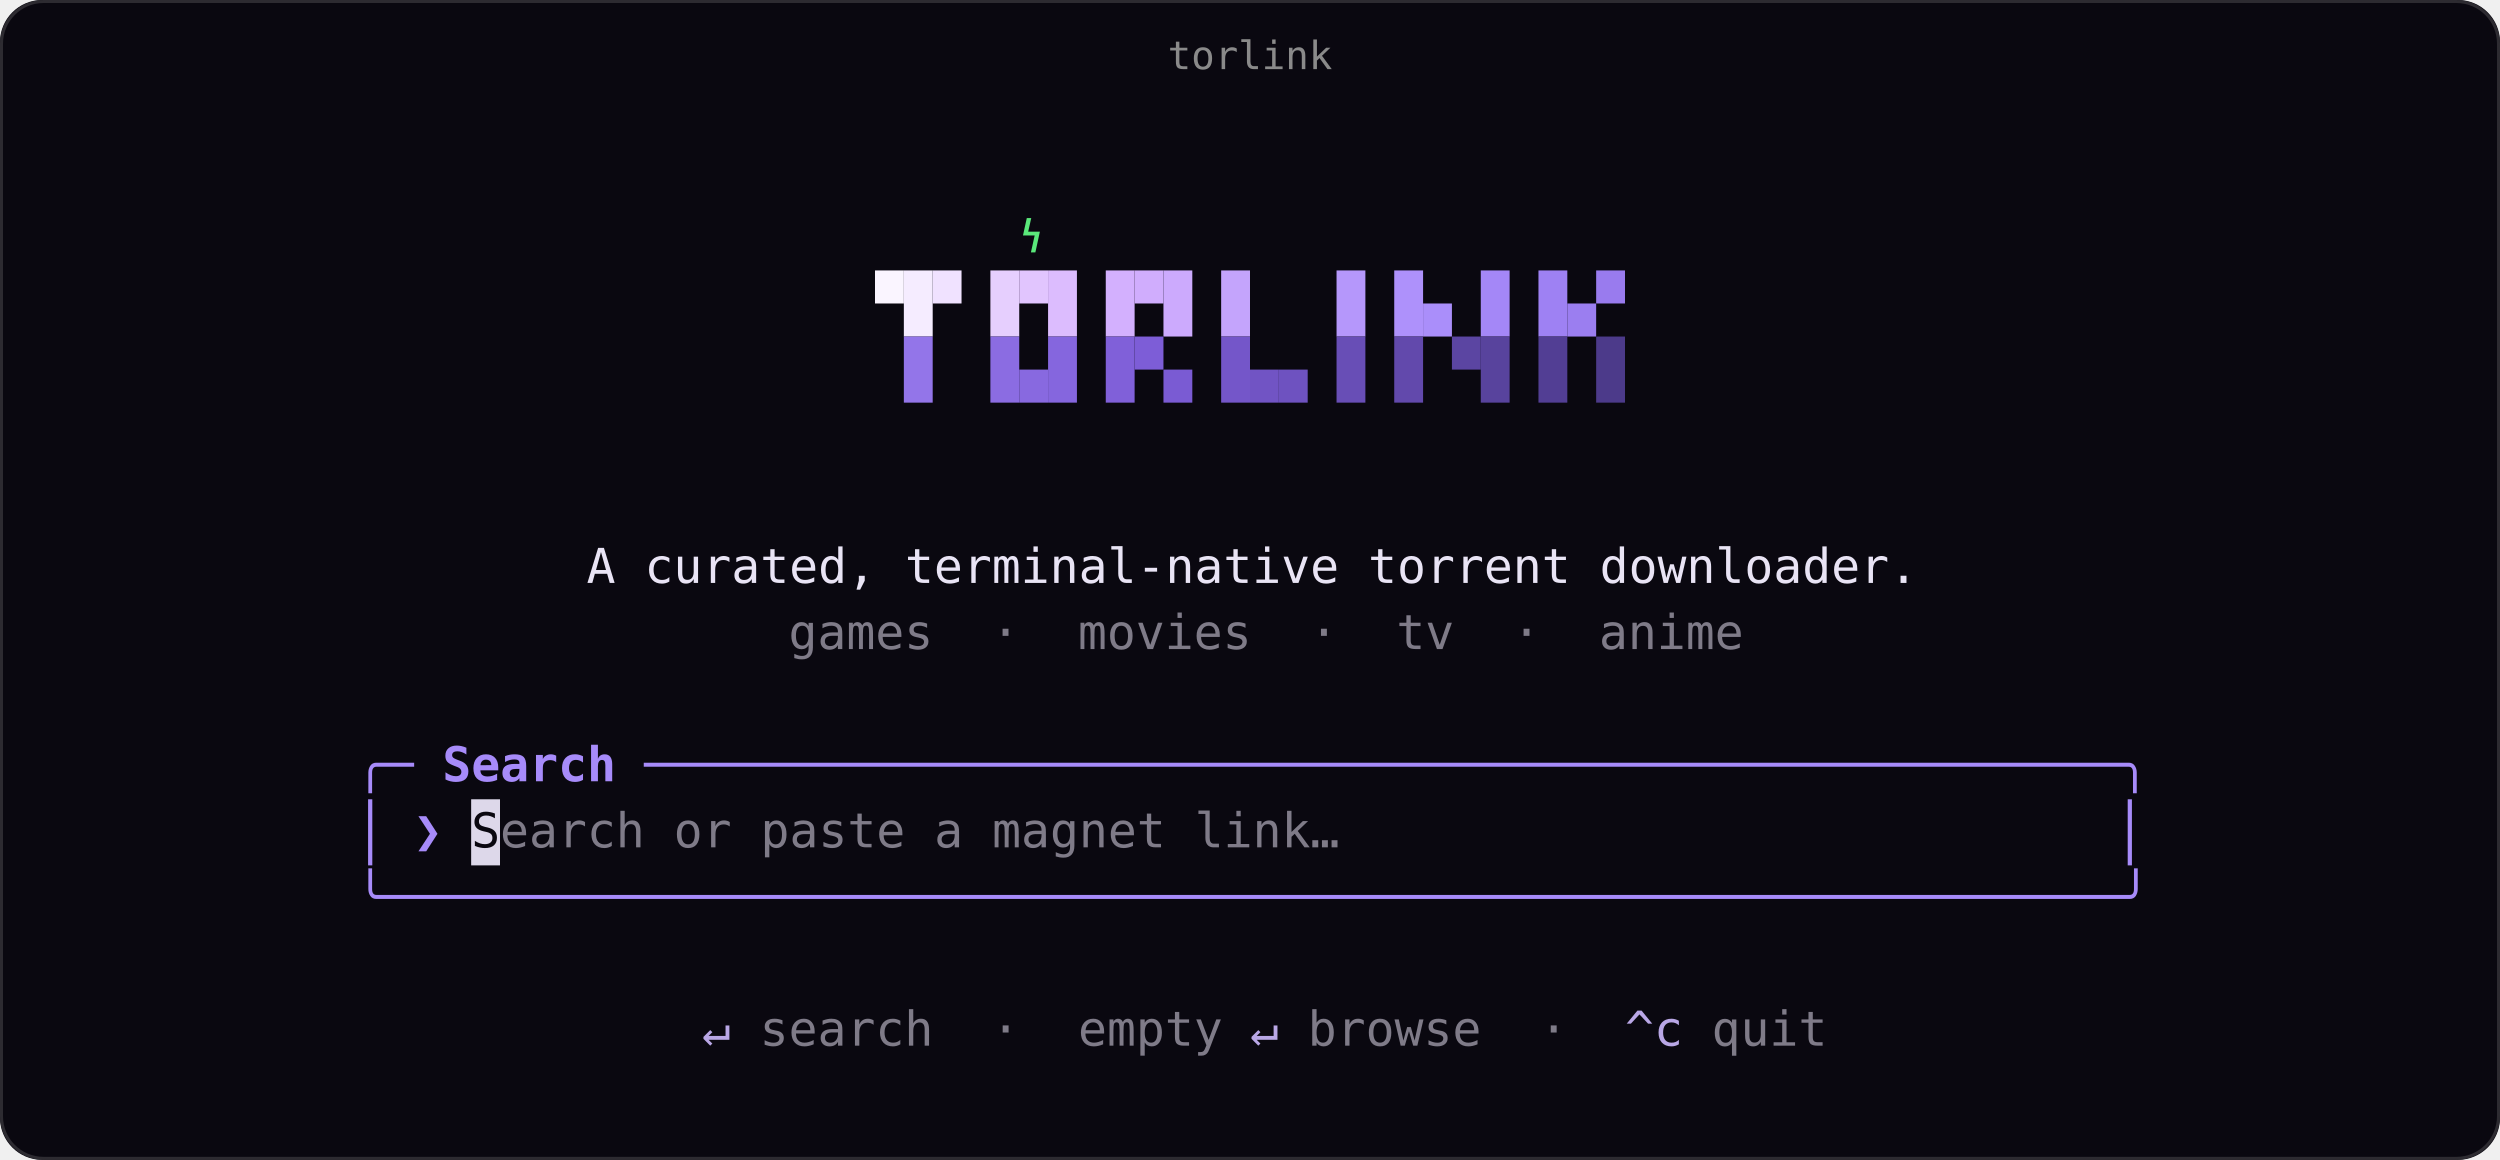
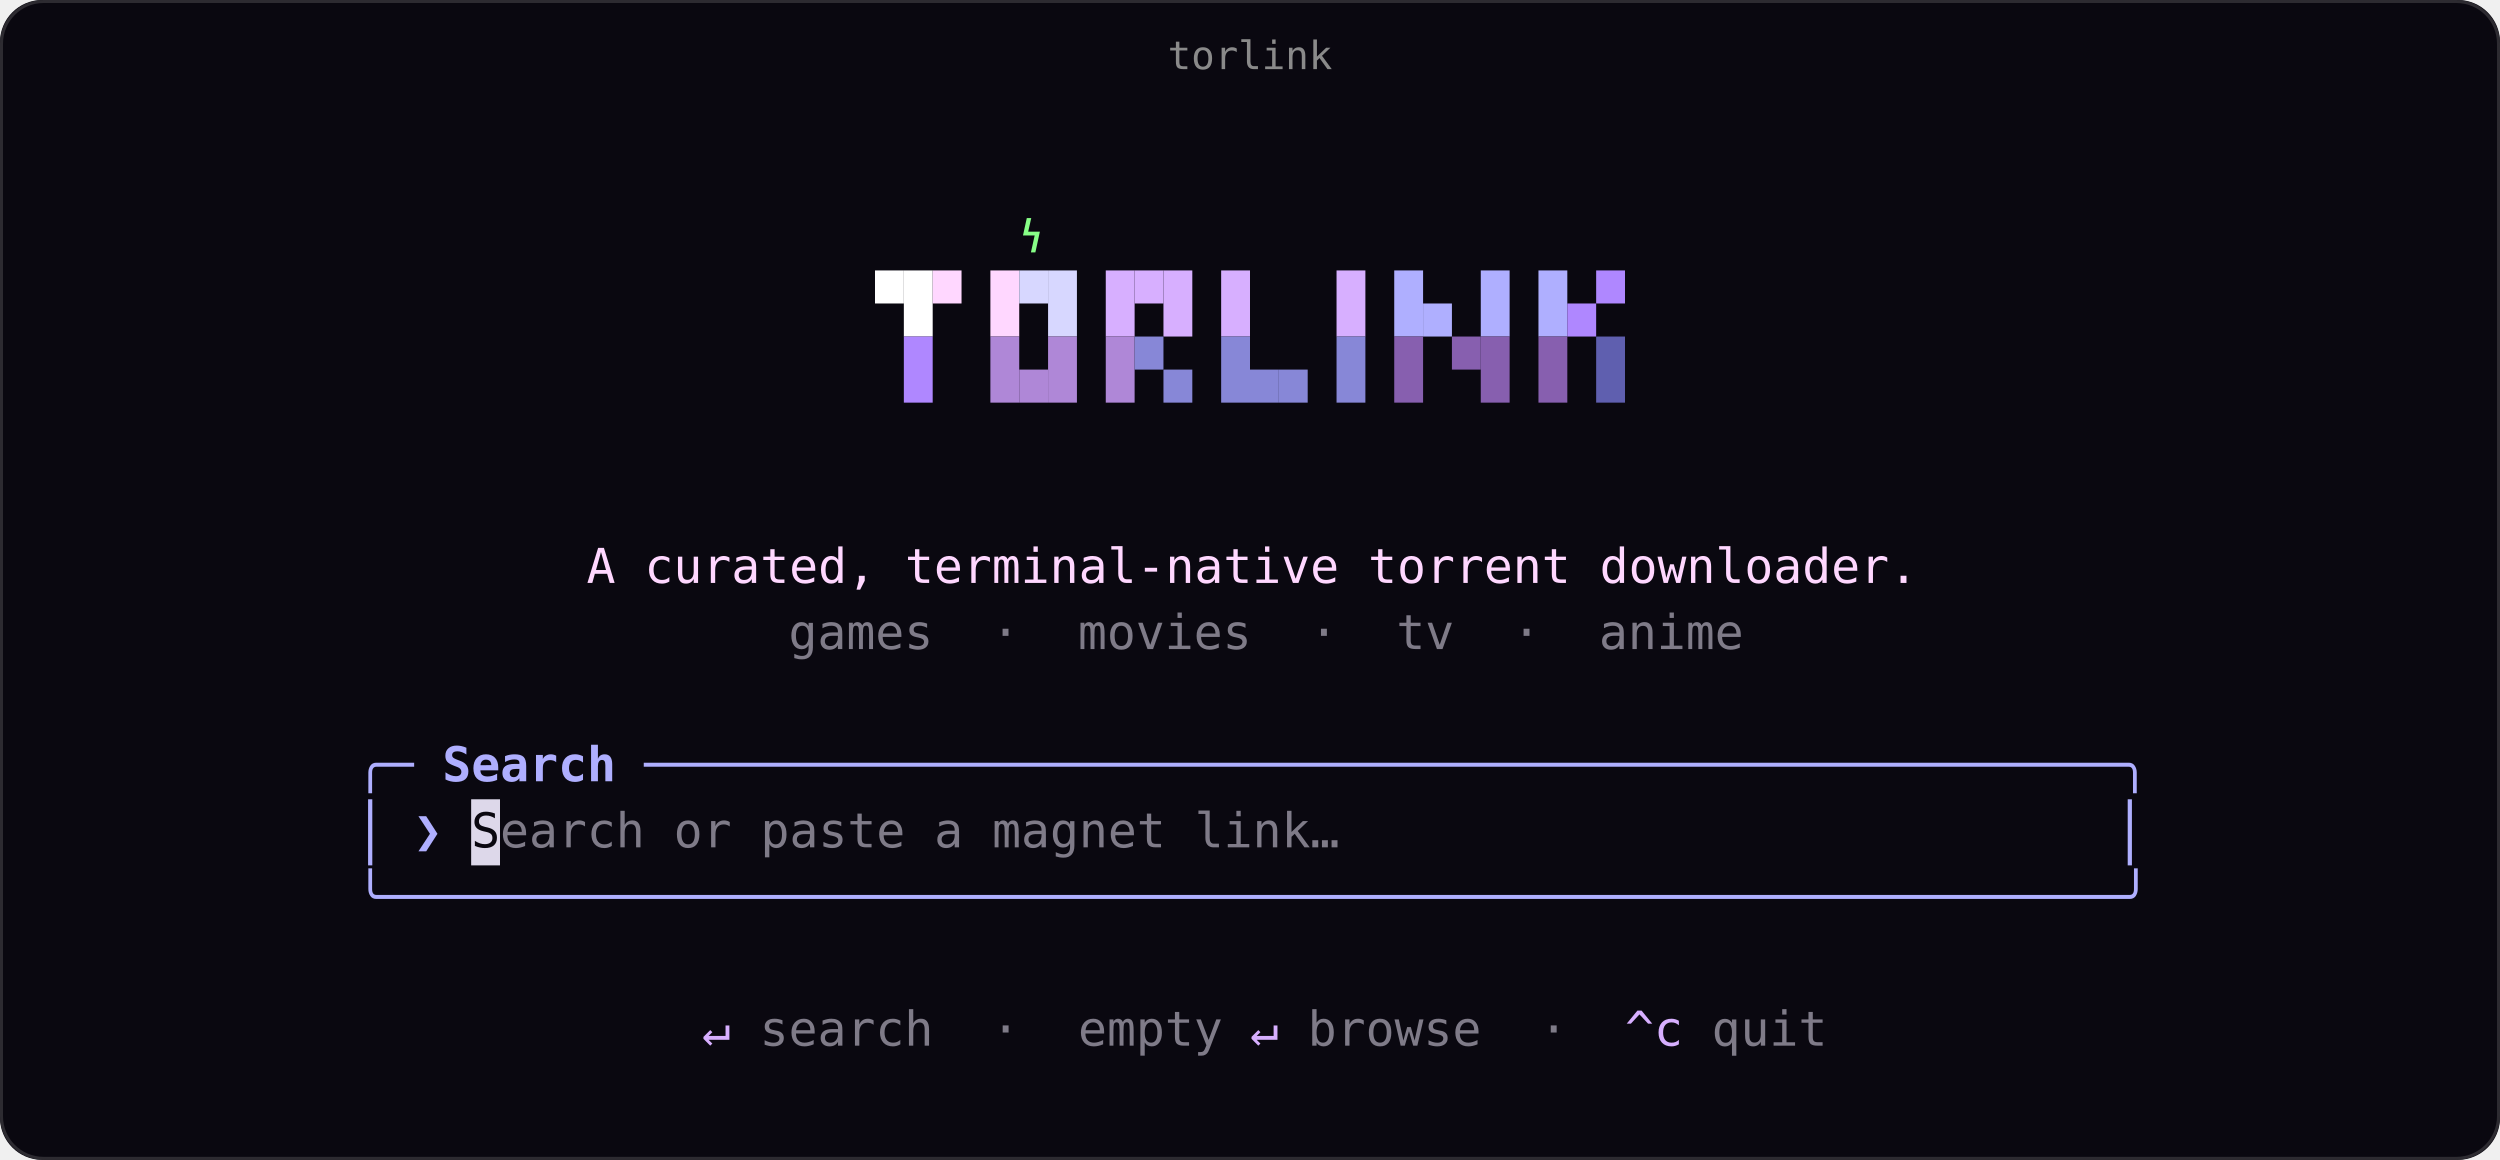
<svg xmlns="http://www.w3.org/2000/svg" width="832" height="386" viewBox="0 0 832 386" style="max-width: 832px; width: 100%; height: auto;" role="img">
  <rect width="100%" height="100%" rx="14" fill="#0a0810" />
  <rect x="0.5" y="0.5" width="831" height="385" rx="14" fill="none" stroke="#2d2b31" stroke-width="1" />
  <text x="416" y="23" text-anchor="middle" font-family="ui-monospace, &quot;Cascadia Mono&quot;, &quot;SF Mono&quot;, Menlo, Consolas, &quot;DejaVu Sans Mono&quot;, monospace" font-size="13" fill="#8a8a8a">torlink</text>
  <g font-family="ui-monospace, &quot;Cascadia Mono&quot;, &quot;SF Mono&quot;, Menlo, Consolas, &quot;DejaVu Sans Mono&quot;, monospace" font-size="16" fill="#ddd8ea">
-     <text x="339.2" y="84" textLength="9.6" lengthAdjust="spacingAndGlyphs" xml:space="preserve" fill="#5ae87a" font-weight="600">𐓏</text>
-     <rect x="291.2" y="90" width="9.6" height="11" fill="#faf5ff" />
-     <rect x="300.8" y="90" width="9.6" height="22" fill="#f5ecff" />
-     <rect x="310.4" y="90" width="9.6" height="11" fill="#f0e2ff" />
-     <rect x="329.6" y="90" width="9.6" height="22" fill="#e6cffe" />
-     <rect x="339.2" y="90" width="9.6" height="11" fill="#e1c5fe" />
-     <rect x="348.8" y="90" width="9.6" height="22" fill="#dcbcfe" />
-     <rect x="368" y="90" width="9.6" height="22" fill="#d3b0fe" />
-     <rect x="377.6" y="90" width="9.6" height="11" fill="#d0adfd" />
-     <rect x="387.2" y="90" width="9.6" height="22" fill="#ccaafd" />
-     <rect x="406.4" y="90" width="9.6" height="22" fill="#c4a4fc" />
-     <rect x="444.8" y="90" width="9.6" height="22" fill="#b597fb" />
-     <rect x="464" y="90" width="9.6" height="22" fill="#ae91fb" />
-     <rect x="473.6" y="101" width="9.6" height="11" fill="#aa8efa" />
-     <rect x="492.8" y="90" width="9.6" height="22" fill="#a487f7" />
-     <rect x="512" y="90" width="9.6" height="22" fill="#9e81f3" />
-     <rect x="521.6" y="101" width="9.6" height="11" fill="#9b7ef0" />
-     <rect x="531.2" y="90" width="9.6" height="11" fill="#997bee" />
-     <rect x="300.8" y="112" width="9.6" height="22" fill="#9375e9" />
-     <rect x="329.6" y="112" width="9.6" height="22" fill="#8b6ce2" />
-     <rect x="339.2" y="123" width="9.6" height="11" fill="#8869e0" />
-     <rect x="348.8" y="112" width="9.6" height="22" fill="#8566de" />
-     <rect x="368" y="112" width="9.6" height="22" fill="#8060d9" />
-     <rect x="377.6" y="112" width="9.6" height="11" fill="#7d5dd7" />
-     <rect x="387.2" y="123" width="9.6" height="11" fill="#7a5bd3" />
-     <rect x="406.4" y="112" width="9.6" height="22" fill="#7456c9" />
-     <rect x="416" y="123" width="9.6" height="11" fill="#7154c4" />
-     <rect x="425.6" y="123" width="9.6" height="11" fill="#6e52c0" />
-     <rect x="444.8" y="112" width="9.6" height="22" fill="#684eb6" />
-     <rect x="464" y="112" width="9.6" height="22" fill="#6249ac" />
-     <rect x="483.2" y="112" width="9.6" height="11" fill="#5b45a2" />
-     <rect x="492.8" y="112" width="9.6" height="22" fill="#58439d" />
-     <rect x="512" y="112" width="9.6" height="22" fill="#523e94" />
-     <rect x="531.2" y="112" width="9.6" height="22" fill="#4c3a8a" />
-     <text x="195.2" y="194" textLength="441.6" lengthAdjust="spacingAndGlyphs" xml:space="preserve" fill="#e9e4f5">A curated, terminal-native torrent downloader.</text>
+     <text x="339.2" y="84" textLength="9.6" lengthAdjust="spacingAndGlyphs" xml:space="preserve" fill="#87ff87" font-weight="600">𐓏</text>
+     <rect x="291.2" y="90" width="9.6" height="11" fill="#ffffff" />
+     <rect x="300.8" y="90" width="9.6" height="22" fill="#ffffff" />
+     <rect x="310.4" y="90" width="9.6" height="11" fill="#ffd7ff" />
+     <rect x="329.6" y="90" width="9.6" height="22" fill="#ffd7ff" />
+     <rect x="339.2" y="90" width="9.6" height="11" fill="#d7d7ff" />
+     <rect x="348.8" y="90" width="9.6" height="22" fill="#d7d7ff" />
+     <rect x="368" y="90" width="9.6" height="22" fill="#d7afff" />
+     <rect x="377.6" y="90" width="9.6" height="11" fill="#d7afff" />
+     <rect x="387.2" y="90" width="9.6" height="22" fill="#d7afff" />
+     <rect x="406.4" y="90" width="9.6" height="22" fill="#d7afff" />
+     <rect x="444.8" y="90" width="9.6" height="22" fill="#d7afff" />
+     <rect x="464" y="90" width="9.6" height="22" fill="#afafff" />
+     <rect x="473.6" y="101" width="9.6" height="11" fill="#afafff" />
+     <rect x="492.8" y="90" width="9.6" height="22" fill="#afafff" />
+     <rect x="512" y="90" width="9.6" height="22" fill="#afafff" />
+     <rect x="521.6" y="101" width="9.6" height="11" fill="#af87ff" />
+     <rect x="531.2" y="90" width="9.6" height="11" fill="#af87ff" />
+     <rect x="300.8" y="112" width="9.6" height="22" fill="#af87ff" />
+     <rect x="329.6" y="112" width="9.6" height="22" fill="#af87d7" />
+     <rect x="339.2" y="123" width="9.6" height="11" fill="#af87d7" />
+     <rect x="348.8" y="112" width="9.6" height="22" fill="#af87d7" />
+     <rect x="368" y="112" width="9.6" height="22" fill="#af87d7" />
+     <rect x="377.6" y="112" width="9.6" height="11" fill="#8787d7" />
+     <rect x="387.2" y="123" width="9.6" height="11" fill="#8787d7" />
+     <rect x="406.4" y="112" width="9.6" height="22" fill="#8787d7" />
+     <rect x="416" y="123" width="9.6" height="11" fill="#8787d7" />
+     <rect x="425.6" y="123" width="9.6" height="11" fill="#8787d7" />
+     <rect x="444.8" y="112" width="9.6" height="22" fill="#8787d7" />
+     <rect x="464" y="112" width="9.6" height="22" fill="#875faf" />
+     <rect x="483.2" y="112" width="9.6" height="11" fill="#875faf" />
+     <rect x="492.8" y="112" width="9.6" height="22" fill="#875faf" />
+     <rect x="512" y="112" width="9.6" height="22" fill="#875faf" />
+     <rect x="531.2" y="112" width="9.6" height="22" fill="#5f5faf" />
+     <text x="195.2" y="194" textLength="441.6" lengthAdjust="spacingAndGlyphs" xml:space="preserve" fill="#ffd7ff">A curated, terminal-native torrent downloader.</text>
    <text x="262.4" y="216" textLength="316.8" lengthAdjust="spacingAndGlyphs" xml:space="preserve" fill-opacity="0.55">games  ·  movies  ·  tv  ·  anime</text>
-     <text x="118.4" y="260" textLength="19.2" lengthAdjust="spacingAndGlyphs" xml:space="preserve" fill="#a78bfa">╭─</text>
-     <text x="147.2" y="260" textLength="57.6" lengthAdjust="spacingAndGlyphs" xml:space="preserve" fill="#a78bfa" font-weight="600">Search</text>
-     <text x="214.4" y="260" textLength="499.2" lengthAdjust="spacingAndGlyphs" xml:space="preserve" fill="#a78bfa">───────────────────────────────────────────────────╮</text>
-     <rect x="122.5" y="266" width="1.4" height="22" fill="#a78bfa" />
-     <text x="137.6" y="282" textLength="9.6" lengthAdjust="spacingAndGlyphs" xml:space="preserve" fill="#a78bfa">❯</text>
+     <text x="118.4" y="260" textLength="19.2" lengthAdjust="spacingAndGlyphs" xml:space="preserve" fill="#afafff">╭─</text>
+     <text x="147.2" y="260" textLength="57.6" lengthAdjust="spacingAndGlyphs" xml:space="preserve" fill="#afafff" font-weight="600">Search</text>
+     <text x="214.4" y="260" textLength="499.2" lengthAdjust="spacingAndGlyphs" xml:space="preserve" fill="#afafff">───────────────────────────────────────────────────╮</text>
+     <rect x="122.5" y="266" width="1.4" height="22" fill="#afafff" />
+     <text x="137.6" y="282" textLength="9.6" lengthAdjust="spacingAndGlyphs" xml:space="preserve" fill="#afafff">❯</text>
    <rect x="156.8" y="266" width="9.6" height="22" fill="#ddd8ea" />
    <text x="156.8" y="282" textLength="9.6" lengthAdjust="spacingAndGlyphs" xml:space="preserve" fill="#0a0810">S</text>
    <text x="166.4" y="282" textLength="278.4" lengthAdjust="spacingAndGlyphs" xml:space="preserve" fill-opacity="0.55">earch or paste a magnet link…</text>
-     <rect x="708.1" y="266" width="1.4" height="22" fill="#a78bfa" />
-     <text x="118.4" y="304" textLength="595.2" lengthAdjust="spacingAndGlyphs" xml:space="preserve" fill="#a78bfa">╰────────────────────────────────────────────────────────────╯</text>
-     <text x="233.6" y="348" textLength="9.6" lengthAdjust="spacingAndGlyphs" xml:space="preserve" fill="#b9a7e6">↵</text>
+     <rect x="708.1" y="266" width="1.4" height="22" fill="#afafff" />
+     <text x="118.4" y="304" textLength="595.2" lengthAdjust="spacingAndGlyphs" xml:space="preserve" fill="#afafff">╰────────────────────────────────────────────────────────────╯</text>
+     <text x="233.6" y="348" textLength="9.6" lengthAdjust="spacingAndGlyphs" xml:space="preserve" fill="#d7afff">↵</text>
    <text x="252.8" y="348" textLength="153.6" lengthAdjust="spacingAndGlyphs" xml:space="preserve" fill-opacity="0.55">search  ·  empty</text>
-     <text x="416" y="348" textLength="9.6" lengthAdjust="spacingAndGlyphs" xml:space="preserve" fill="#b9a7e6">↵</text>
+     <text x="416" y="348" textLength="9.6" lengthAdjust="spacingAndGlyphs" xml:space="preserve" fill="#d7afff">↵</text>
    <text x="435.2" y="348" textLength="86.4" lengthAdjust="spacingAndGlyphs" xml:space="preserve" fill-opacity="0.55">browse  ·</text>
-     <text x="540.8" y="348" textLength="19.2" lengthAdjust="spacingAndGlyphs" xml:space="preserve" fill="#b9a7e6">^c</text>
+     <text x="540.8" y="348" textLength="19.2" lengthAdjust="spacingAndGlyphs" xml:space="preserve" fill="#d7afff">^c</text>
    <text x="569.6" y="348" textLength="38.4" lengthAdjust="spacingAndGlyphs" xml:space="preserve" fill-opacity="0.55">quit</text>
  </g>
</svg>
